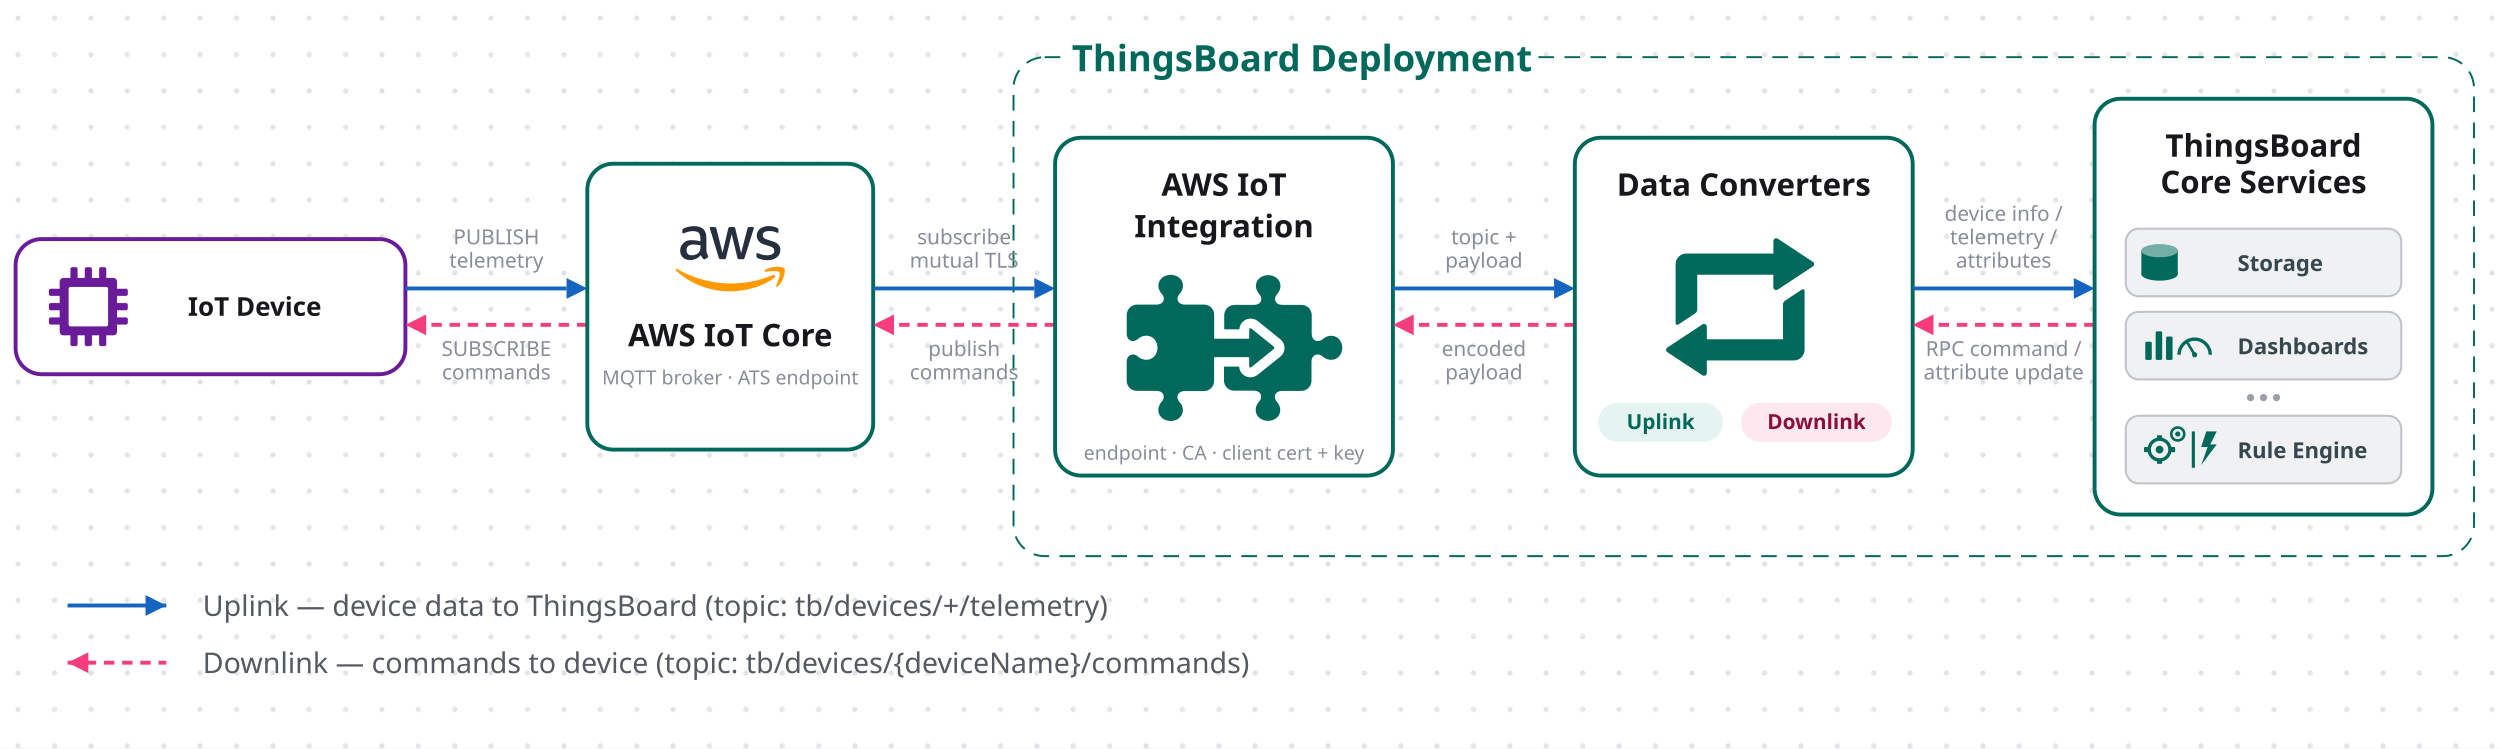
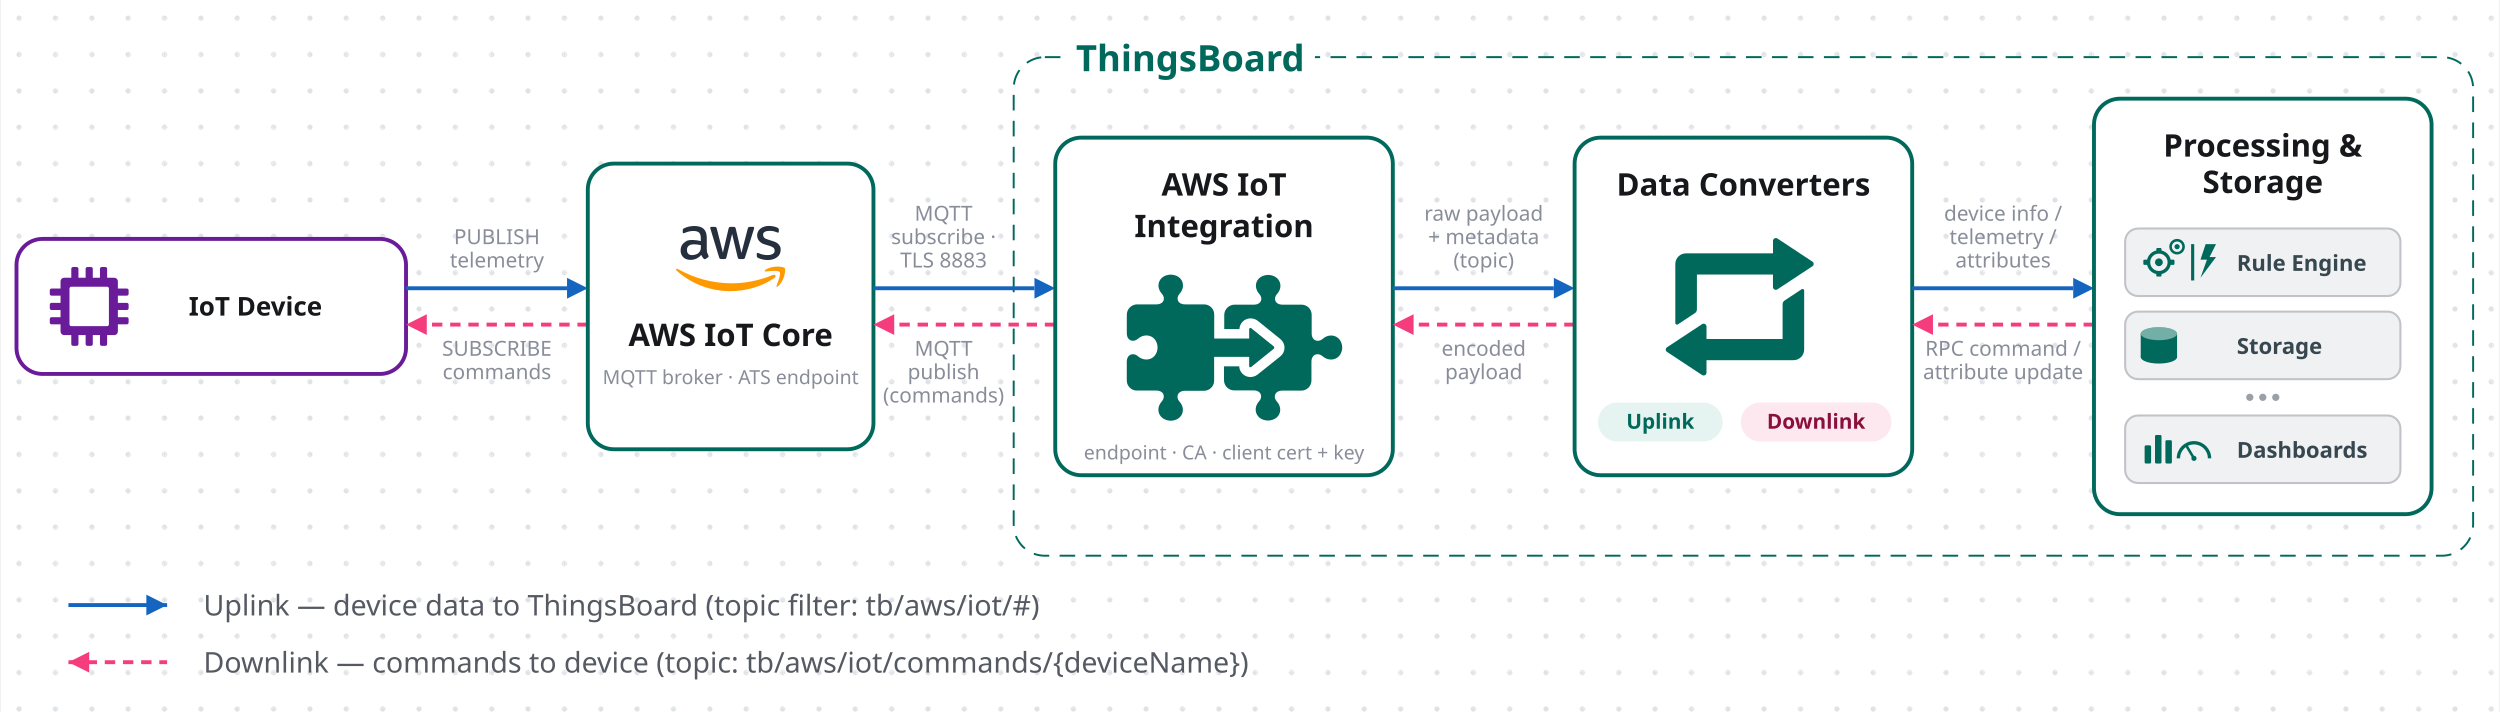
- <svg xmlns="http://www.w3.org/2000/svg" width="1443" height="432" viewBox="0 0 962 288">
+ <svg xmlns="http://www.w3.org/2000/svg" width="1430" height="407" viewBox="0 0 962 274">
  <defs>
    <clipPath id="clip0">
      <path fill="#fff" d="M0 0h962v288H0z" />
    </clipPath>
    <pattern id="dots" width="14" height="14" x="0" y="0" patternUnits="userSpaceOnUse">
      <circle cx="7" cy="7" r="1" fill="#dde0e4" />
    </pattern>
  </defs>
  <g clip-path="url(#clip0)">
    <path fill="#fff" d="M0 0h962v288H0z" />
    <path fill="url(#dots)" d="M0 0h962v288H0z" />
    <g transform="translate(0 33)">
      <rect width="562" height="192" x="390" y="-11" fill="none" stroke="#00695c" stroke-dasharray="6,4" stroke-width=".75" rx="12" />
-       <path fill="#fff" d="M410-18h178v14H410z" />
-       <text x="501" y="-11" fill="#00695c" dominant-baseline="central" font-family="system-ui,sans-serif" font-size="14" font-weight="600" text-anchor="middle" textLength="174">ThingsBoard Deployment</text>
+       <path fill="#fff" d="M410-18h96v14h-96z" />
+       <text x="458" y="-11" fill="#00695c" dominant-baseline="central" font-family="system-ui,sans-serif" font-size="14" font-weight="600" text-anchor="middle" textLength="88">ThingsBoard</text>
      <rect width="150" height="52" x="6" y="59" fill="#fff" stroke="#6a1b9a" stroke-width="1.5" rx="10" />
      <g fill="#6a1b9a" transform="matrix(.69 0 0 .69 13.3 64.3)">
        <rect width="32" height="32" x="14" y="14" rx="2" />
        <rect width="22" height="22" x="19" y="19" fill="#fff" rx="1" />
        <rect width="4" height="7" x="20" y="8" rx="1" />
        <rect width="4" height="7" x="28" y="8" rx="1" />
        <rect width="4" height="7" x="36" y="8" rx="1" />
        <rect width="4" height="7" x="20" y="45" rx="1" />
        <rect width="4" height="7" x="28" y="45" rx="1" />
        <rect width="4" height="7" x="36" y="45" rx="1" />
        <rect width="7" height="4" x="8" y="20" rx="1" />
        <rect width="7" height="4" x="8" y="28" rx="1" />
        <rect width="7" height="4" x="8" y="36" rx="1" />
        <rect width="7" height="4" x="45" y="20" rx="1" />
        <rect width="7" height="4" x="45" y="28" rx="1" />
        <rect width="7" height="4" x="45" y="36" rx="1" />
      </g>
      <text x="98" y="85" fill="#17181c" dominant-baseline="middle" font-family="system-ui,sans-serif" font-size="10" font-weight="600" text-anchor="middle">IoT Device</text>
      <path stroke="#1565c0" stroke-width="1.5" d="M156 78h62" />
      <path fill="#1565c0" d="m218 74 8 4-8 4z" />
      <text x="191" y="61" fill="#888d99" font-family="system-ui,sans-serif" font-size="8" text-anchor="middle">PUBLISH</text>
      <text x="191" y="70" fill="#888d99" font-family="system-ui,sans-serif" font-size="8" text-anchor="middle">telemetry</text>
      <path stroke="#f53d7d" stroke-dasharray="4,3" stroke-width="1.5" d="M226 92h-62" />
      <path fill="#f53d7d" d="m164 88-8 4 8 4z" />
      <text x="191" y="104" fill="#888d99" font-family="system-ui,sans-serif" font-size="8" text-anchor="middle">SUBSCRIBE</text>
      <text x="191" y="113" fill="#888d99" font-family="system-ui,sans-serif" font-size="8" text-anchor="middle">commands</text>
      <rect width="110" height="110" x="226" y="30" fill="#fff" stroke="#00695c" stroke-width="1.5" rx="10" />
      <g>
        <path fill="#252f3e" d="M271.84 63.12q0 .79.15 1.24.16.47.45 1.01.1.17.1.32 0 .21-.27.42l-.88.59a1 1 0 0 1-.36.12q-.21 0-.42-.2-.3-.31-.5-.65-.22-.35-.44-.82a5.2 5.2 0 0 1-4.1 1.92q-1.77 0-2.8-1a3.6 3.6 0 0 1-1.03-2.68q0-1.8 1.27-2.88c1.27-1.08 1.98-1.09 3.42-1.09q.71 0 1.48.11.78.11 1.6.3v-1.01q0-1.59-.65-2.24-.67-.64-2.28-.64-.74 0-1.5.18a8 8 0 0 0-1.51.48 4 4 0 0 1-.72.22q-.3 0-.29-.43v-.69q0-.34.1-.48c.1-.14.2-.2.39-.3a8 8 0 0 1 1.76-.63 9 9 0 0 1 2.18-.26q2.49 0 3.66 1.13 1.16 1.13 1.16 3.44v4.52zm-5.68 2.12q.7 0 1.44-.25a2.5 2.5 0 0 0 1.33-.9q.35-.39.48-.88.13-.5.14-1.22v-.59a12 12 0 0 0-2.6-.32q-1.4 0-2.08.56-.7.56-.69 1.6 0 .98.52 1.49.5.52 1.46.51m11.22 1.51q-.37 0-.53-.14t-.3-.54l-3.28-10.8a3 3 0 0 1-.12-.56q0-.34.33-.35h1.37q.4 0 .55.14t.28.55l2.34 9.24 2.18-9.24q.1-.42.27-.55c.17-.13.3-.14.56-.14h1.12q.39 0 .55.14.18.14.27.55l2.2 9.36 2.42-9.36q.13-.42.28-.55.17-.13.55-.14h1.3q.34 0 .35.35l-.03.23q-.01.13-.1.35l-3.37 10.8q-.12.4-.29.54a1 1 0 0 1-.53.14h-1.2q-.4 0-.56-.14c-.16-.14-.21-.28-.27-.56l-2.16-9.01-2.15 9q-.1.41-.27.55c-.17.14-.3.14-.56.14zm17.95.38a9 9 0 0 1-3.76-.81q-.34-.2-.43-.4a1 1 0 0 1-.08-.38v-.71q0-.44.32-.44.13 0 .25.04l.35.14a8 8 0 0 0 3.2.66q1.32 0 2.04-.46c.72-.46.72-.75.72-1.33q0-.58-.37-.98a3.5 3.5 0 0 0-1.41-.72l-2.03-.63a4.3 4.3 0 0 1-2.23-1.42 3.33 3.33 0 0 1 .68-4.73q.63-.48 1.45-.72c.82-.24 1.15-.24 1.76-.24q.47 0 .94.06l.9.15q.43.1.8.22c.37.12.45.17.59.25q.3.17.42.35t.12.46v.66q0 .45-.32.45-.17 0-.53-.17a6.4 6.4 0 0 0-2.68-.54q-1.2 0-1.86.39c-.66.39-.65.67-.65 1.24q0 .6.41 1c.41.4.8.52 1.54.76l1.98.63q1.52.48 2.17 1.34c.65.86.64 1.23.64 1.96q0 .9-.36 1.62-.37.72-1.02 1.22-.65.51-1.55.79-.94.3-2 .29" />
        <path fill="#f90" d="M297.97 73.92c-4.6 3.4-11.27 5.2-17.01 5.2-8.05 0-15.3-2.98-20.77-7.92-.44-.4-.05-.93.47-.62a42 42 0 0 0 20.79 5.52c5.1 0 10.7-1.06 15.85-3.24.77-.35 1.43.5.67 1.06" />
        <path fill="#f90" d="M299.89 71.74c-.6-.75-3.89-.36-5.38-.18-.45.05-.52-.34-.11-.63 2.62-1.84 6.94-1.31 7.44-.7.5.63-.14 4.95-2.6 7.01-.37.33-.74.16-.57-.26.56-1.38 1.8-4.5 1.22-5.24" />
      </g>
      <text x="281" y="96" fill="#17181c" dominant-baseline="middle" font-family="system-ui,sans-serif" font-size="12" font-weight="600" text-anchor="middle">AWS IoT Core</text>
      <text x="281" y="112" fill="#888d99" dominant-baseline="central" font-family="system-ui,sans-serif" font-size="7.5" text-anchor="middle">MQTT broker · ATS endpoint</text>
      <path stroke="#1565c0" stroke-width="1.5" d="M336 78h62" />
      <path fill="#1565c0" d="m398 74 8 4-8 4z" />
-       <text x="371" y="61" fill="#888d99" font-family="system-ui,sans-serif" font-size="8" text-anchor="middle">subscribe</text>
-       <text x="371" y="70" fill="#888d99" font-family="system-ui,sans-serif" font-size="8" text-anchor="middle">mutual TLS</text>
+       <text x="363" y="52" fill="#888d99" font-family="system-ui,sans-serif" font-size="8" text-anchor="middle">MQTT</text>
+       <text x="363" y="61" fill="#888d99" font-family="system-ui,sans-serif" font-size="8" text-anchor="middle">subscribe ·</text>
+       <text x="363" y="70" fill="#888d99" font-family="system-ui,sans-serif" font-size="8" text-anchor="middle">TLS 8883</text>
      <path stroke="#f53d7d" stroke-dasharray="4,3" stroke-width="1.5" d="M406 92h-62" />
      <path fill="#f53d7d" d="m344 88-8 4 8 4z" />
-       <text x="371" y="104" fill="#888d99" font-family="system-ui,sans-serif" font-size="8" text-anchor="middle">publish</text>
-       <text x="371" y="113" fill="#888d99" font-family="system-ui,sans-serif" font-size="8" text-anchor="middle">commands</text>
+       <text x="363" y="104" fill="#888d99" font-family="system-ui,sans-serif" font-size="8" text-anchor="middle">MQTT</text>
+       <text x="363" y="113" fill="#888d99" font-family="system-ui,sans-serif" font-size="8" text-anchor="middle">publish</text>
+       <text x="363" y="122" fill="#888d99" font-family="system-ui,sans-serif" font-size="8" text-anchor="middle">(commands)</text>
      <rect width="130" height="130" x="406" y="20" fill="#fff" stroke="#00695c" stroke-width="1.5" rx="10" />
      <text x="471" y="33" fill="#17181c" dominant-baseline="hanging" font-family="system-ui,sans-serif" font-size="12" font-weight="600" text-anchor="middle">AWS IoT</text>
      <text x="471" y="49" fill="#17181c" dominant-baseline="hanging" font-family="system-ui,sans-serif" font-size="12" font-weight="600" text-anchor="middle">Integration</text>
      <g fill="#00695c">
        <path d="M437.48 117.4h7.39c3 0 3.7 2.45 2.14 4.21-2.58 2.87-1.2 7.16 3.43 7.41 4.64-.16 6.01-4.54 3.43-7.32-1.54-1.69-.86-4.22 2.14-4.22h7.22a3.9 3.9 0 0 0 3.96-3.88v-9.17h13.49v3.63c0 .33.42.5.78.25l8.68-7a.66.66 0 0 0 0-.93l-8.68-7c-.34-.25-.78 0-.78.34v3.63h-13.46v-9.26a3.9 3.9 0 0 0-3.95-3.88h-7.22c-3.01 0-3.7-2.45-2.14-4.13 2.58-2.87 1.2-7.17-3.44-7.33-4.63.16-6 4.54-3.43 7.33 1.55 1.68.87 4.13-2.14 4.13h-7.3a4 4 0 0 0-4.04 3.96v7.26c.08 2.87 2.58 3.53 4.3 2.02 2.92-2.54 7.38-1.19 7.55 3.36-.17 4.55-4.63 5.9-7.56 3.37-1.71-1.52-4.2-.85-4.3 2.01v7.33a3.87 3.87 0 0 0 3.93 3.88" />
        <path d="M474.95 117.33h7.4c3 0 3.7 2.53 2.13 4.22-2.58 2.86-1.2 7.24 3.43 7.4 4.64-.16 6.02-4.46 3.44-7.32-1.55-1.68-.87-4.21 2.14-4.21h7.22a3.9 3.9 0 0 0 3.95-3.88v-7.25c0-2.95 2.59-3.63 4.3-2.1 2.92 2.53 7.39 1.18 7.56-3.36-.17-4.55-4.64-5.9-7.47-3.37-1.72 1.52-4.3.85-4.3-2.1V88.2a3.9 3.9 0 0 0-3.96-3.88h-7.22c-3 0-3.7-2.45-2.14-4.13 2.58-2.78 1.2-7.16-3.43-7.33-4.64.17-6.01 4.47-3.43 7.33 1.54 1.68.86 4.13-2.14 4.13h-7.3a4 4 0 0 0-4.05 3.97v5.44h5.84a4.3 4.3 0 0 1 4.3-4.13 4.5 4.5 0 0 1 2.75.93l8.68 7a4.27 4.27 0 0 1 0 6.73l-8.76 7c-.78.58-1.72.93-2.75.93a4.3 4.3 0 0 1-4.3-4.13h-5.85v5.4a3.9 3.9 0 0 0 3.96 3.87" />
      </g>
      <text x="471" y="141" fill="#888d99" dominant-baseline="central" font-family="system-ui,sans-serif" font-size="7.5" text-anchor="middle">endpoint · CA · client cert + key</text>
      <path stroke="#1565c0" stroke-width="1.5" d="M536 78h62" />
      <path fill="#1565c0" d="m598 74 8 4-8 4z" />
-       <text x="571" y="61" fill="#888d99" font-family="system-ui,sans-serif" font-size="8" text-anchor="middle">topic +</text>
-       <text x="571" y="70" fill="#888d99" font-family="system-ui,sans-serif" font-size="8" text-anchor="middle">payload</text>
+       <text x="571" y="52" fill="#888d99" font-family="system-ui,sans-serif" font-size="8" text-anchor="middle">raw payload</text>
+       <text x="571" y="61" fill="#888d99" font-family="system-ui,sans-serif" font-size="8" text-anchor="middle">+ metadata</text>
+       <text x="571" y="70" fill="#888d99" font-family="system-ui,sans-serif" font-size="8" text-anchor="middle">(topic)</text>
      <path stroke="#f53d7d" stroke-dasharray="4,3" stroke-width="1.5" d="M606 92h-62" />
      <path fill="#f53d7d" d="m544 88-8 4 8 4z" />
      <text x="571" y="104" fill="#888d99" font-family="system-ui,sans-serif" font-size="8" text-anchor="middle">encoded</text>
      <text x="571" y="113" fill="#888d99" font-family="system-ui,sans-serif" font-size="8" text-anchor="middle">payload</text>
      <rect width="130" height="130" x="606" y="20" fill="#fff" stroke="#00695c" stroke-width="1.5" rx="10" />
      <text x="671" y="33" fill="#17181c" dominant-baseline="hanging" font-family="system-ui,sans-serif" font-size="12" font-weight="600" text-anchor="middle">Data Converters</text>
      <g fill="#00695c">
        <path d="m697.58 67.75-13.46-8.89a1.1 1.1 0 0 0-1.72.9v4.8h-33.46a4.1 4.1 0 0 0-4.16 4.08V91.4c0 .49.57.79.98.51l6.54-4.31c.5-.32.8-.88.8-1.48v-13.4h29.28v4.8c0 .88.98 1.4 1.72.9l13.46-8.88c.68-.43.68-1.37.02-1.8m-4.16 10.64-6.53 4.32c-.5.32-.8.87-.8 1.47v13.37h-29.3v-4.8a1.1 1.1 0 0 0-1.73-.9l-13.46 8.88a1.07 1.07 0 0 0 0 1.8l13.46 8.88a1.1 1.1 0 0 0 1.73-.9v-4.8h33.43a4.1 4.1 0 0 0 4.18-4.08V78.89a.62.62 0 0 0-.98-.5" />
      </g>
      <rect width="48" height="15" x="615" y="122" fill="#e6f4f1" rx="7.5" />
      <text x="639" y="129" fill="#00695c" dominant-baseline="central" font-family="system-ui,sans-serif" font-size="8" font-weight="700" text-anchor="middle">Uplink</text>
      <rect width="58" height="15" x="670" y="122" fill="#fde8ef" rx="7.5" />
      <text x="699" y="129" fill="#8a0f3a" dominant-baseline="central" font-family="system-ui,sans-serif" font-size="8" font-weight="700" text-anchor="middle">Downlink</text>
      <path stroke="#1565c0" stroke-width="1.5" d="M736 78h62" />
      <path fill="#1565c0" d="m798 74 8 4-8 4z" />
      <text x="771" y="52" fill="#888d99" font-family="system-ui,sans-serif" font-size="8" text-anchor="middle">device info /</text>
      <text x="771" y="61" fill="#888d99" font-family="system-ui,sans-serif" font-size="8" text-anchor="middle">telemetry /</text>
      <text x="771" y="70" fill="#888d99" font-family="system-ui,sans-serif" font-size="8" text-anchor="middle">attributes</text>
      <path stroke="#f53d7d" stroke-dasharray="4,3" stroke-width="1.5" d="M806 92h-62" />
      <path fill="#f53d7d" d="m744 88-8 4 8 4z" />
      <text x="771" y="104" fill="#888d99" font-family="system-ui,sans-serif" font-size="8" text-anchor="middle">RPC command /</text>
      <text x="771" y="113" fill="#888d99" font-family="system-ui,sans-serif" font-size="8" text-anchor="middle">attribute update</text>
      <rect width="130" height="160" x="806" y="5" fill="#fff" stroke="#00695c" stroke-width="1.5" rx="10" />
-       <text x="871" y="18" fill="#17181c" dominant-baseline="hanging" font-family="system-ui,sans-serif" font-size="12" font-weight="600" text-anchor="middle">ThingsBoard</text>
-       <text x="871" y="32" fill="#17181c" dominant-baseline="hanging" font-family="system-ui,sans-serif" font-size="12" font-weight="600" text-anchor="middle">Core Services</text>
+       <text x="871" y="18" fill="#17181c" dominant-baseline="hanging" font-family="system-ui,sans-serif" font-size="12" font-weight="600" text-anchor="middle">Processing &amp;</text>
+       <text x="871" y="32" fill="#17181c" dominant-baseline="hanging" font-family="system-ui,sans-serif" font-size="12" font-weight="600" text-anchor="middle">Storage</text>
      <g transform="translate(117 5)">
-         <rect width="106" height="26" x="701" y="50" fill="#f0f1f3" stroke="#c1c3c8" stroke-width=".8" rx="5" />
-         <g fill="#00695c" transform="translate(45 -6.5)">
-           <ellipse cx="669" cy="65" rx="7" ry="2.5" />
-           <path d="M662 65h14v9h-14z" />
-           <ellipse cx="669" cy="74" rx="7" ry="2.5" />
-           <ellipse cx="669" cy="65" fill="#e6f4f1" opacity=".5" rx="7" ry="2.5" />
+         <g transform="translate(0 32)">
+           <rect width="106" height="26" x="701" y="50" fill="#f0f1f3" stroke="#c1c3c8" stroke-width=".8" rx="5" />
+           <g fill="#00695c" transform="translate(45 -6.5)">
+             <ellipse cx="669" cy="65" rx="7" ry="2.5" />
+             <path d="M662 65h14v9h-14z" />
+             <ellipse cx="669" cy="74" rx="7" ry="2.5" />
+             <ellipse cx="669" cy="65" fill="#e6f4f1" opacity=".5" rx="7" ry="2.5" />
+           </g>
+           <text x="744" y="63" fill="#37474f" dominant-baseline="central" font-family="system-ui,sans-serif" font-size="8.5" font-weight="600">Storage</text>
        </g>
-         <text x="744" y="63" fill="#37474f" dominant-baseline="central" font-family="system-ui,sans-serif" font-size="8.5" font-weight="600">Storage</text>
-         <rect width="106" height="26" x="701" y="82" fill="#f0f1f3" stroke="#c1c3c8" stroke-width=".8" rx="5" />
-         <g fill="#00695c" transform="translate(47.5 -5.5)">
-           <rect width="2.5" height="7" x="661" y="99" rx=".5" />
-           <rect width="2.5" height="11" x="665" y="95" rx=".5" />
-           <rect width="2.5" height="9" x="669" y="97" rx=".5" />
-           <path fill="none" stroke="#00695c" stroke-width="1.3" d="M674 104a6 6 0 0 1 12 0" />
-           <path stroke="#00695c" stroke-linecap="round" d="m680 104-3-5" />
-           <circle cx="680" cy="104" r="1" />
+         <g transform="translate(0 40)">
+           <rect width="106" height="26" x="701" y="82" fill="#f0f1f3" stroke="#c1c3c8" stroke-width=".8" rx="5" />
+           <g fill="#00695c" transform="translate(47.5 -5.5)">
+             <rect width="2.5" height="7" x="661" y="99" rx=".5" />
+             <rect width="2.5" height="11" x="665" y="95" rx=".5" />
+             <rect width="2.5" height="9" x="669" y="97" rx=".5" />
+             <path fill="none" stroke="#00695c" stroke-width="1.3" d="M674 104a6 6 0 0 1 12 0" />
+             <path stroke="#00695c" stroke-linecap="round" d="m680 104-3-5" />
+             <circle cx="680" cy="104" r="1" />
+           </g>
+           <text x="744" y="95" fill="#37474f" dominant-baseline="central" font-family="system-ui,sans-serif" font-size="8.5" font-weight="600">Dashboards</text>
        </g>
-         <text x="744" y="95" fill="#37474f" dominant-baseline="central" font-family="system-ui,sans-serif" font-size="8.5" font-weight="600">Dashboards</text>
        <circle cx="749" cy="115" r="1.4" fill="#9aa0a6" />
        <circle cx="754" cy="115" r="1.4" fill="#9aa0a6" />
        <circle cx="759" cy="115" r="1.4" fill="#9aa0a6" />
-         <rect width="106" height="26" x="701" y="122" fill="#f0f1f3" stroke="#c1c3c8" stroke-width=".8" rx="5" />
-         <g fill="#00695c" transform="translate(49)">
-           <circle cx="665" cy="135" r="4" fill="none" stroke="#00695c" stroke-width="1.3" />
-           <circle cx="665" cy="135" r="1.5" />
-           <rect width="2" height="2" x="664" y="129.5" rx=".4" />
-           <rect width="2" height="2" x="664" y="138.5" rx=".4" />
-           <rect width="2" height="2" x="659" y="134" rx=".4" />
-           <rect width="2" height="2" x="669" y="134" rx=".4" />
-           <circle cx="672" cy="129" r="2.5" fill="none" stroke="#00695c" />
-           <circle cx="672" cy="129" r="1" />
-           <path stroke="#00695c" stroke-width="1.2" d="M678 128v14" />
-           <path d="m683 128-2 6h2.5l-2.5 7 6-8h-2.5l2.5-5z" />
+         <g transform="translate(0 -72)">
+           <rect width="106" height="26" x="701" y="122" fill="#f0f1f3" stroke="#c1c3c8" stroke-width=".8" rx="5" />
+           <g fill="#00695c" transform="translate(49)">
+             <circle cx="665" cy="135" r="4" fill="none" stroke="#00695c" stroke-width="1.3" />
+             <circle cx="665" cy="135" r="1.5" />
+             <rect width="2" height="2" x="664" y="129.5" rx=".4" />
+             <rect width="2" height="2" x="664" y="138.5" rx=".4" />
+             <rect width="2" height="2" x="659" y="134" rx=".4" />
+             <rect width="2" height="2" x="669" y="134" rx=".4" />
+             <circle cx="672" cy="129" r="2.5" fill="none" stroke="#00695c" />
+             <circle cx="672" cy="129" r="1" />
+             <path stroke="#00695c" stroke-width="1.2" d="M678 128v14" />
+             <path d="m683 128-2 6h2.5l-2.5 7 6-8h-2.5l2.5-5z" />
+           </g>
+           <text x="744" y="135" fill="#37474f" dominant-baseline="central" font-family="system-ui,sans-serif" font-size="8.5" font-weight="600">Rule Engine</text>
        </g>
-         <text x="744" y="135" fill="#37474f" dominant-baseline="central" font-family="system-ui,sans-serif" font-size="8.5" font-weight="600">Rule Engine</text>
      </g>
      <path stroke="#1565c0" stroke-width="1.5" d="M26 200h38" />
      <path fill="#1565c0" d="m56 196 8 4-8 4z" />
-       <text x="78" y="204" fill="#555962" font-family="system-ui,sans-serif" font-size="11">Uplink — device data to ThingsBoard (topic: tb/devices/+/telemetry)</text>
+       <text x="78" y="204" fill="#555962" font-family="system-ui,sans-serif" font-size="11">Uplink — device data to ThingsBoard (topic filter: tb/aws/iot/#)</text>
      <path stroke="#f53d7d" stroke-dasharray="4,3" stroke-width="1.5" d="M26 222h38" />
      <path fill="#f53d7d" d="m34 218-8 4 8 4z" />
-       <text x="78" y="226" fill="#555962" font-family="system-ui,sans-serif" font-size="11">Downlink — commands to device (topic: tb/devices/{deviceName}/commands)</text>
+       <text x="78" y="226" fill="#555962" font-family="system-ui,sans-serif" font-size="11">Downlink — commands to device (topic: tb/aws/iot/commands/{deviceName})</text>
    </g>
  </g>
</svg>
